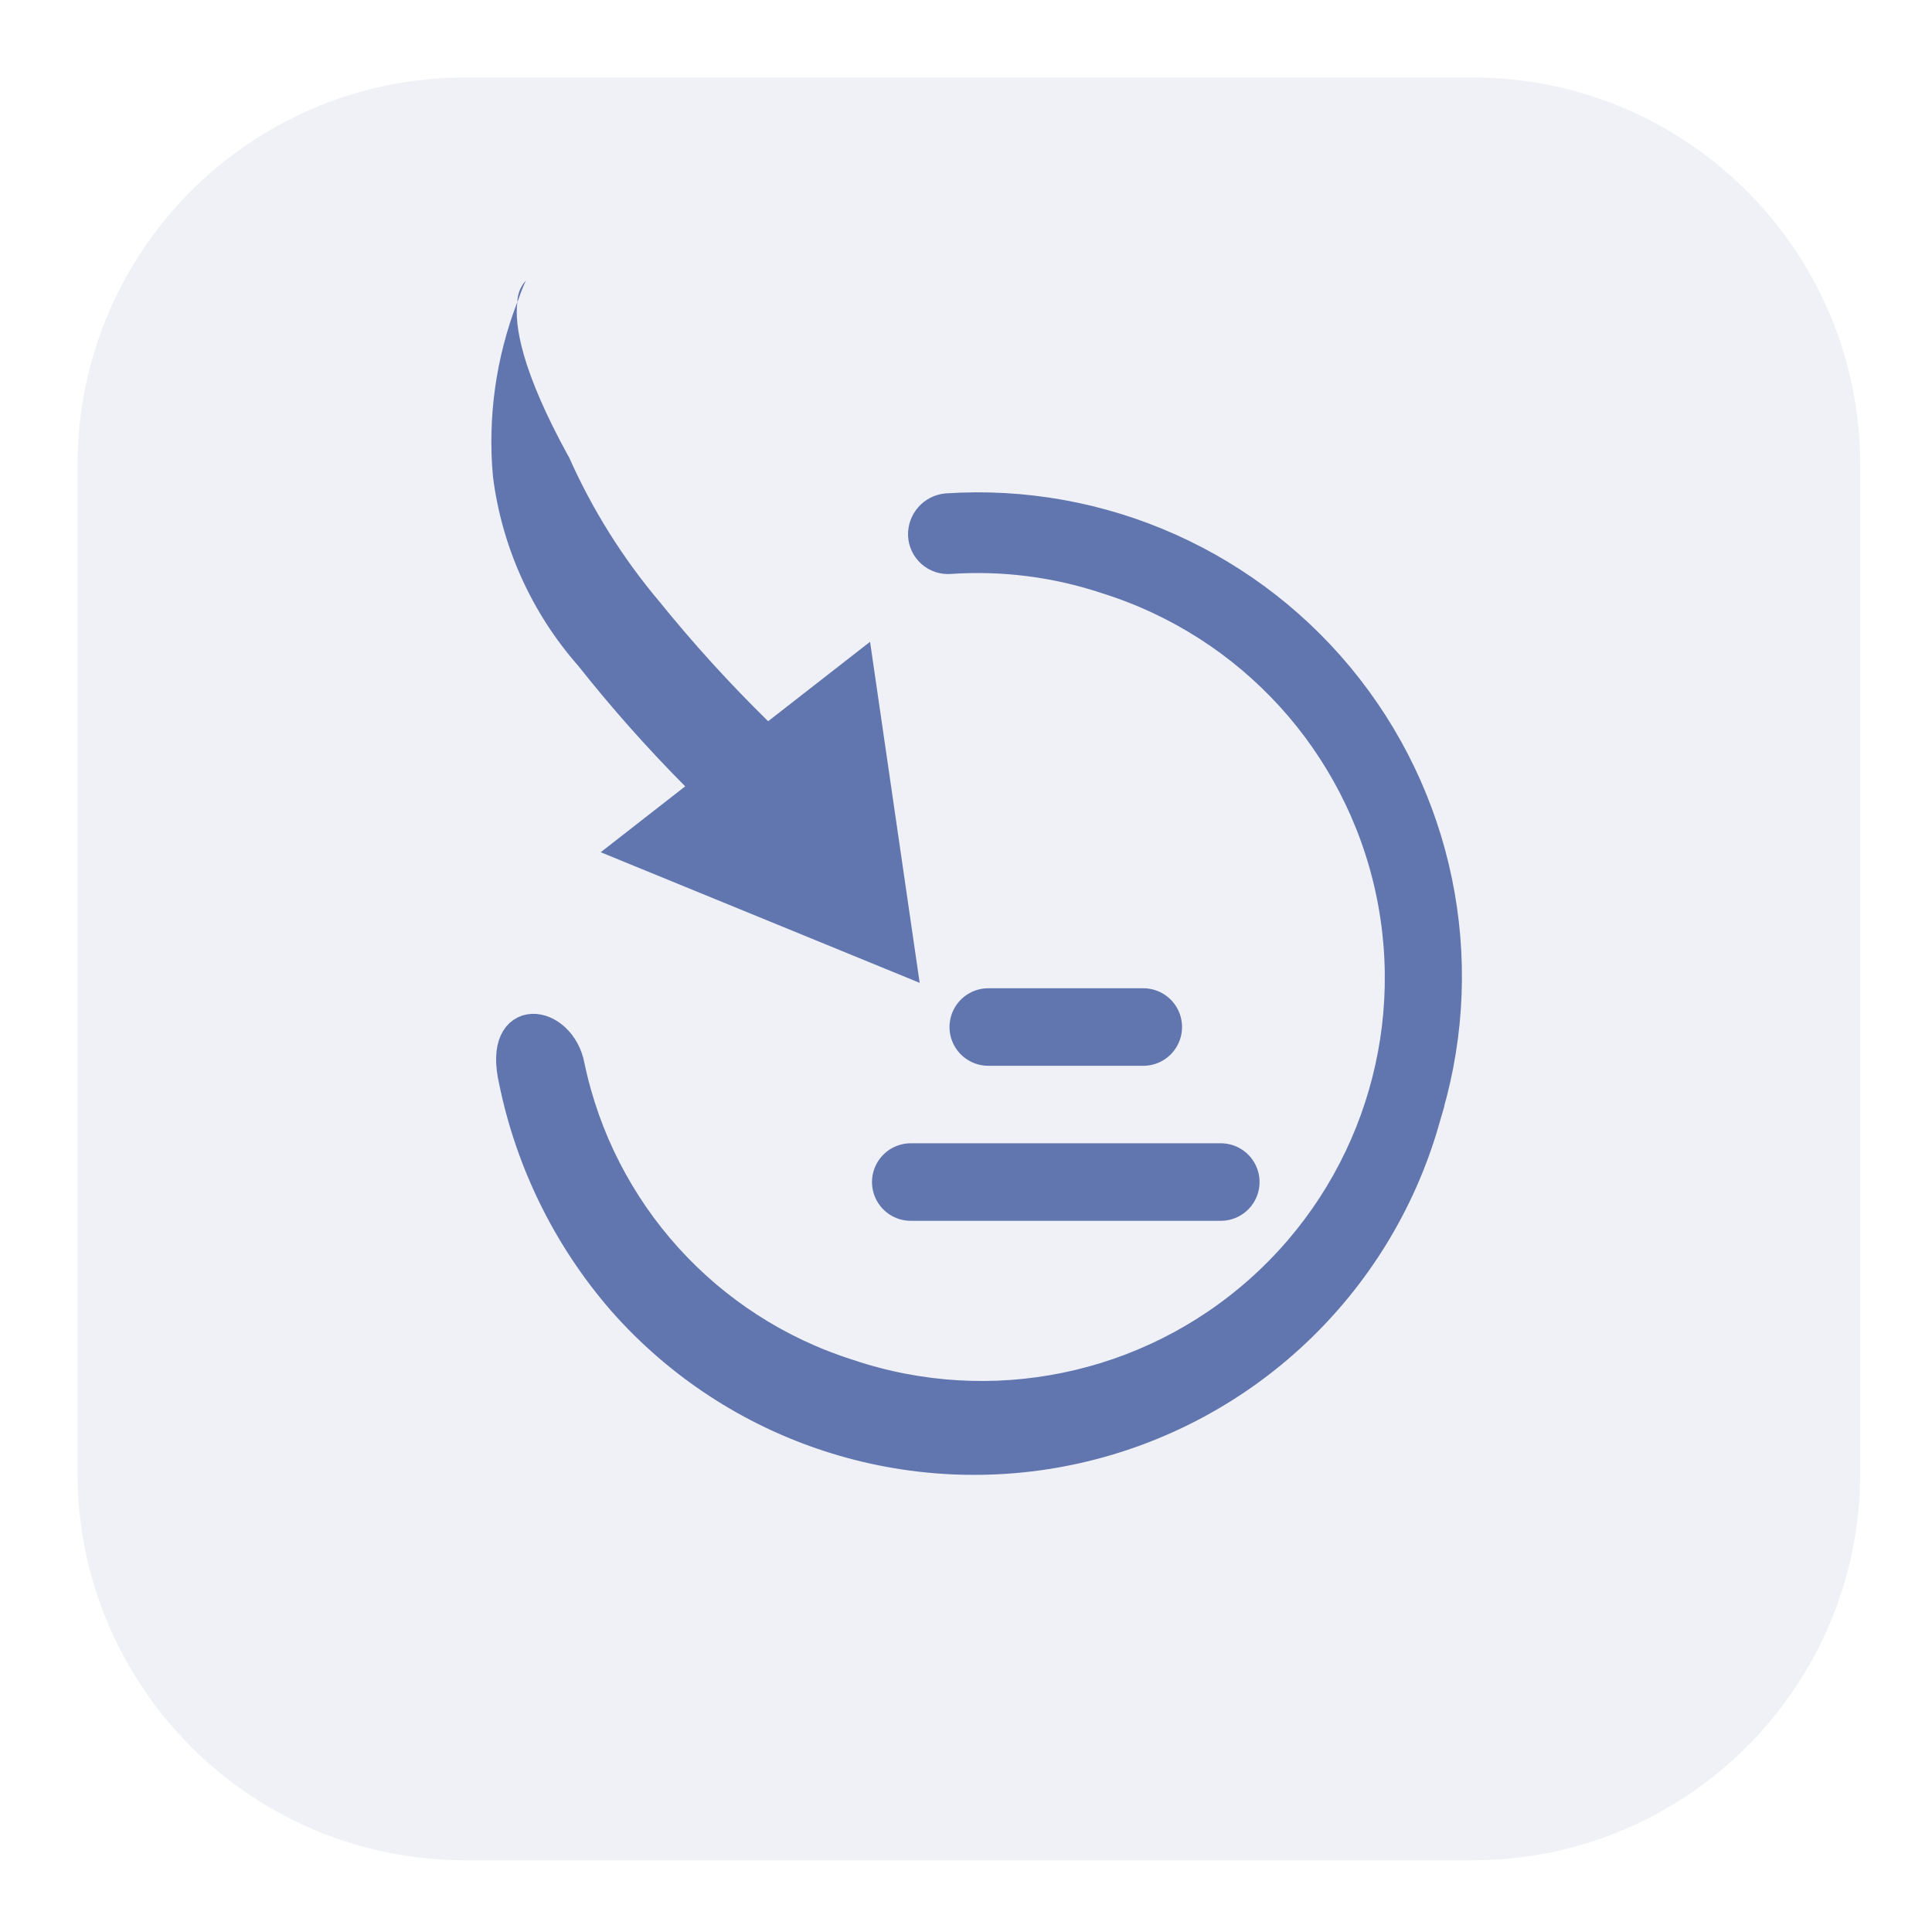
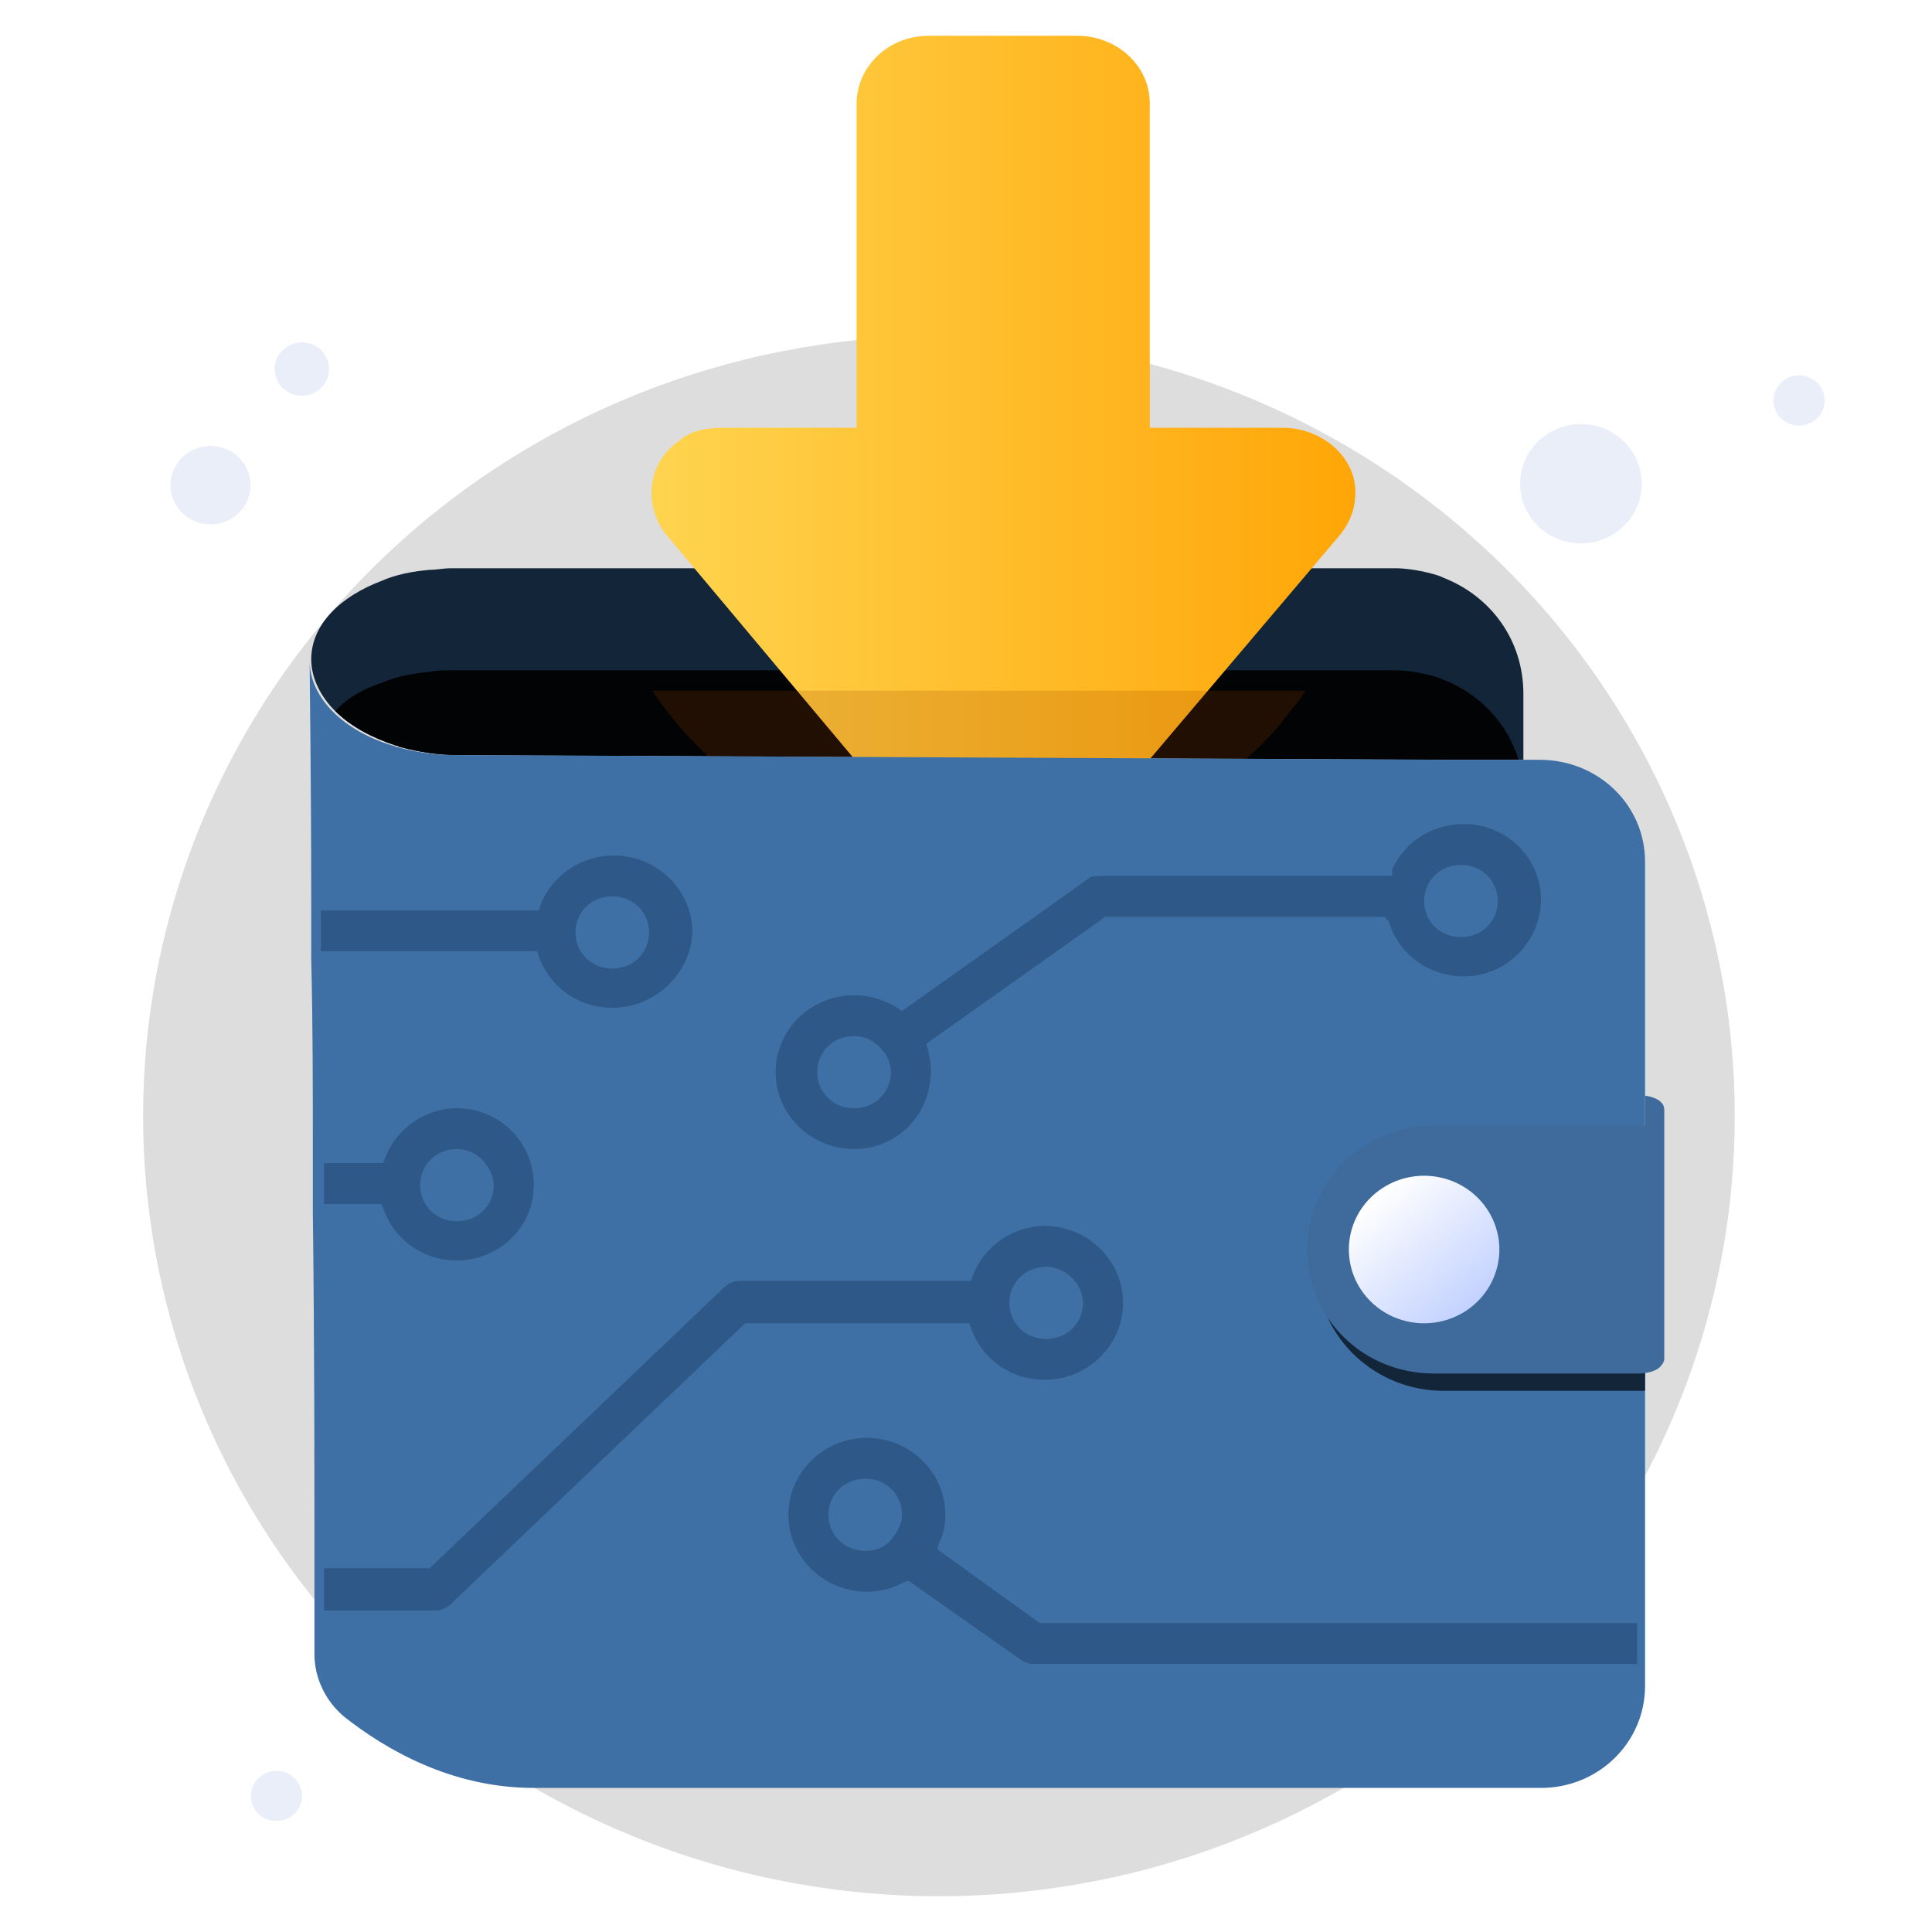
- <svg xmlns="http://www.w3.org/2000/svg" id="vector" width="49" height="49" viewBox="0 0 49.851 49.851">
-   <path fill="#eff1f7" d="M12,2L38,2A10,10 0,0 1,48 12L48,38A10,10 0,0 1,38 48L12,48A10,10 0,0 1,2 38L2,12A10,10 0,0 1,12 2z" id="path_0" />
-   <path fill="#eff1f7" d="M6.11,18.81l0,0A19.78,19.78 80.35,0 1,31.04 6.11l0,0A19.78,19.78 60.8,0 1,43.74 31.04l0,0A19.78,19.78 50.74,0 1,18.81 43.74L18.81,43.74A19.78,19.78 0,0 1,6.11 18.81Z" id="path_1" />
-   <path fill="#6175ae" d="M36.74,28.93A12.08,12.08 61.63,0 1,16.07 33.56,12.45 12.45,57.62 0,1 13.27,27.88c-0.42,-1.82 1.2,-1.58 1.42,-0.36a10.63,10.63 64.92,0 0,7.2 7.95,10.8 10.8,86.39 1,0 6.68,-20.54 10.55,10.55 60.19,0 0,-4.06 -0.52,0.63 0.63,50.77 0,1 -0.68,-0.6 0.66,0.66 54.58,0 1,0.6 -0.68A12.09,12.09 51.49,0 1,36.73 28.93Z" stroke="#6175ae" stroke-width="0.8" id="path_2" />
-   <path fill="#6175ae" d="M13.57,7.24s-0.1,0.2 -0.22,0.56a0.82,0.82 69.94,0 1,0.22 -0.56ZM14.67,11.77a15.62,15.62 75,0 0,2.35 3.76,36.18 36.18,111.88 0,0 2.8,3.08L22.45,16.56L23.73,25.36 15.5,21.99L17.68,20.29a37.08,37.08 0,0 1,-2.76 -3.11,9.13 9.13,77.8 0,1 -2.2,-4.88 10.01,10.01 0,0 1,0.63 -4.51C13.27,8.39 13.45,9.56 14.67,11.78Z" id="path_3" />
-   <path fill="#00000000" d="M23.5,30.5L31.5,30.5" stroke-linecap="round" stroke="#6175ae" stroke-width="2" id="path_4" />
-   <path fill="#00000000" d="M25.5,26.5L29.5,26.5" stroke-linecap="round" stroke="#6175ae" stroke-width="2" id="path_5" />
+ <svg xmlns="http://www.w3.org/2000/svg" fill="none" version="1.1" width="54" height="54" viewBox="0 0 54 54">
+   <defs>
+     <clipPath id="master_svg0_130_10706">
+       <rect x="0" y="0" width="54" height="54" rx="0" />
+     </clipPath>
+     <linearGradient x1="-0.002" y1="0.5" x2="1" y2="0.5" id="master_svg1_122_7602">
+       <stop offset="0.289%" stop-color="#FFD44F" stop-opacity="1" />
+       <stop offset="100%" stop-color="#FFA607" stop-opacity="1" />
+     </linearGradient>
+     <linearGradient x1="0.848" y1="0.888" x2="0.185" y2="0.136" id="master_svg2_122_7366">
+       <stop offset="1.132%" stop-color="#C2D1FF" stop-opacity="1" />
+       <stop offset="100%" stop-color="#FFFFFF" stop-opacity="1" />
+     </linearGradient>
+   </defs>
+   <g clip-path="url(#master_svg0_130_10706)">
+     <g>
+       <g>
+         <path d="M6.23,14.604C6.818,14.417,7.14,13.798,6.949,13.222C6.757,12.646,6.126,12.331,5.539,12.518C4.951,12.705,4.629,13.324,4.82,13.9C5.011,14.476,5.642,14.791,6.23,14.604Z" fill="#EAEEF9" fill-opacity="1" />
+       </g>
+       <g>
+         <path d="M8.673,11.025C9.072,10.898,9.291,10.477,9.161,10.085C9.031,9.694,8.602,9.479,8.202,9.606C7.803,9.734,7.584,10.155,7.714,10.546C7.844,10.938,8.273,11.152,8.673,11.025Z" fill="#EAEEF9" fill-opacity="1" />
+       </g>
+       <g>
+         <path d="M45.335,14.751C46.028,14.13,46.077,13.076,45.443,12.396C44.809,11.716,43.734,11.669,43.04,12.29C42.347,12.911,42.298,13.965,42.932,14.645C43.566,15.325,44.641,15.372,45.335,14.751Z" fill="#EAEEF9" fill-opacity="1" />
+       </g>
+       <g>
+         <path d="M50.767,11.711C51.059,11.45,51.079,11.006,50.813,10.719C50.546,10.434,50.093,10.413,49.801,10.675C49.509,10.936,49.488,11.38,49.756,11.667C50.022,11.953,50.475,11.973,50.767,11.711Z" fill="#EAEEF9" fill-opacity="1" />
+       </g>
+       <g>
+         <path d="M8.209,50.716C8.501,50.454,8.521,50.01,8.254,49.724C7.988,49.438,7.535,49.418,7.243,49.68C6.951,49.941,6.93,50.385,7.197,50.671C7.464,50.957,7.917,50.977,8.209,50.716Z" fill="#EAEEF9" fill-opacity="1" />
+       </g>
+       <g>
+         <path d="M48.486,31.195Q48.486,31.73,48.46,32.265Q48.433,32.8,48.379,33.332Q48.326,33.865,48.246,34.394Q48.166,34.924,48.059,35.449Q47.953,35.974,47.82,36.493Q47.687,37.012,47.529,37.525Q47.37,38.037,47.186,38.541Q47.002,39.045,46.793,39.539Q46.584,40.034,46.351,40.518Q46.117,41.002,45.86,41.474Q45.603,41.946,45.322,42.405Q45.041,42.864,44.738,43.309Q44.434,43.754,44.109,44.184Q43.784,44.614,43.438,45.028Q43.091,45.442,42.724,45.838Q42.358,46.235,41.972,46.613Q41.586,46.992,41.181,47.351Q40.776,47.711,40.354,48.051Q39.932,48.39,39.493,48.709Q39.055,49.028,38.601,49.325Q38.147,49.623,37.679,49.898Q37.21,50.173,36.729,50.425Q36.247,50.678,35.754,50.907Q35.26,51.135,34.755,51.34Q34.251,51.545,33.737,51.725Q33.223,51.906,32.7,52.061Q32.178,52.217,31.648,52.347Q31.118,52.477,30.583,52.581Q30.047,52.685,29.507,52.764Q28.967,52.843,28.424,52.895Q27.88,52.948,27.335,52.974Q26.789,53,26.243,53Q25.697,53,25.152,52.974Q24.606,52.948,24.063,52.895Q23.52,52.843,22.98,52.764Q22.439,52.685,21.904,52.581Q21.368,52.477,20.839,52.347Q20.309,52.217,19.786,52.061Q19.264,51.906,18.75,51.725Q18.236,51.545,17.731,51.34Q17.227,51.135,16.733,50.907Q16.239,50.678,15.758,50.425Q15.276,50.173,14.808,49.898Q14.34,49.623,13.886,49.325Q13.432,49.028,12.993,48.709Q12.554,48.39,12.132,48.051Q11.71,47.711,11.306,47.351Q10.901,46.992,10.515,46.613Q10.129,46.235,9.762,45.838Q9.395,45.442,9.049,45.028Q8.703,44.614,8.377,44.184Q8.052,43.754,7.749,43.309Q7.445,42.864,7.165,42.405Q6.884,41.946,6.626,41.474Q6.369,41.002,6.136,40.518Q5.902,40.034,5.693,39.539Q5.484,39.045,5.3,38.541Q5.116,38.037,4.958,37.525Q4.799,37.012,4.667,36.493Q4.534,35.974,4.427,35.449Q4.321,34.924,4.241,34.394Q4.161,33.865,4.107,33.332Q4.054,32.8,4.027,32.265Q4,31.73,4,31.195Q4,30.66,4.027,30.125Q4.054,29.59,4.107,29.058Q4.161,28.525,4.241,27.996Q4.321,27.466,4.427,26.941Q4.534,26.416,4.667,25.897Q4.799,25.378,4.958,24.865Q5.116,24.353,5.3,23.849Q5.484,23.345,5.693,22.851Q5.902,22.356,6.136,21.872Q6.369,21.388,6.626,20.916Q6.884,20.444,7.165,19.985Q7.445,19.526,7.749,19.081Q8.052,18.636,8.377,18.206Q8.703,17.776,9.049,17.362Q9.395,16.948,9.762,16.552Q10.129,16.155,10.515,15.777Q10.901,15.398,11.306,15.039Q11.71,14.679,12.132,14.34Q12.554,14,12.993,13.681Q13.432,13.362,13.886,13.065Q14.34,12.767,14.808,12.492Q15.276,12.217,15.758,11.965Q16.239,11.712,16.733,11.484Q17.227,11.255,17.731,11.05Q18.236,10.845,18.75,10.665Q19.264,10.484,19.786,10.329Q20.309,10.174,20.839,10.043Q21.368,9.913,21.904,9.809Q22.439,9.705,22.98,9.626Q23.52,9.547,24.063,9.495Q24.606,9.443,25.152,9.416Q25.697,9.39,26.243,9.39Q26.789,9.39,27.335,9.416Q27.88,9.443,28.424,9.495Q28.967,9.547,29.507,9.626Q30.047,9.705,30.583,9.809Q31.118,9.913,31.648,10.043Q32.178,10.174,32.7,10.329Q33.223,10.484,33.737,10.665Q34.251,10.845,34.755,11.05Q35.26,11.255,35.754,11.484Q36.247,11.712,36.729,11.965Q37.21,12.217,37.679,12.492Q38.147,12.767,38.601,13.065Q39.055,13.362,39.493,13.681Q39.932,14,40.354,14.34Q40.776,14.679,41.181,15.039Q41.586,15.398,41.972,15.777Q42.358,16.155,42.724,16.552Q43.091,16.948,43.438,17.362Q43.784,17.776,44.109,18.206Q44.434,18.636,44.738,19.081Q45.041,19.526,45.322,19.985Q45.603,20.444,45.86,20.916Q46.117,21.388,46.351,21.872Q46.584,22.356,46.793,22.851Q47.002,23.345,47.186,23.849Q47.37,24.353,47.529,24.865Q47.687,25.378,47.82,25.897Q47.953,26.416,48.059,26.941Q48.166,27.466,48.246,27.996Q48.326,28.525,48.379,29.058Q48.433,29.59,48.46,30.125Q48.486,30.66,48.486,31.195Z" fill="#DDDDDD" fill-opacity="1" />
+       </g>
+       <g>
+         <path d="M42.579,19.393L42.579,21.236L42.445,21.236L40.61,21.236L12.772,21.104C12.235,21.104,11.698,21.016,11.206,20.885C11.161,20.885,11.116,20.841,11.071,20.841C10.4,20.621,9.818,20.314,9.371,19.876C8.968,19.481,8.699,18.954,8.699,18.428C8.699,17.463,9.505,16.673,10.669,16.234C11.071,16.058,11.519,15.971,12.011,15.927C12.19,15.927,12.414,15.883,12.593,15.883L38.999,15.883C39.267,15.883,39.536,15.927,39.759,15.971C39.938,16.015,40.162,16.058,40.341,16.146C41.684,16.673,42.579,17.902,42.579,19.393Z" fill="#132538" fill-opacity="1" />
+       </g>
+       <g>
+         <path d="M42.445,21.236L40.61,21.236L12.772,21.104C12.235,21.104,11.698,21.016,11.206,20.885C11.161,20.885,11.116,20.841,11.071,20.841C10.4,20.621,9.818,20.314,9.371,19.876C9.684,19.525,10.132,19.261,10.669,19.086C11.071,18.91,11.519,18.823,12.011,18.779C12.19,18.735,12.414,18.735,12.593,18.735L38.999,18.735C39.267,18.735,39.536,18.779,39.759,18.823C39.938,18.867,40.162,18.91,40.341,18.998C41.371,19.393,42.132,20.227,42.445,21.236Z" fill="#020305" fill-opacity="1" />
+       </g>
+       <g>
+         <path d="M26.39,24.208L18.62,14.945C17.982,14.148,18.088,12.953,18.939,12.355C19.259,12.057,19.684,11.957,20.216,11.957L23.942,11.957L23.942,2.893C23.942,1.896,24.793,1,25.964,1L30.114,1C31.179,1,32.136,1.797,32.136,2.893L32.136,11.957L35.861,11.957C36.926,11.957,37.884,12.753,37.884,13.749C37.884,14.148,37.778,14.547,37.458,14.945L29.688,24.108C28.944,24.905,27.667,25.104,26.708,24.407C26.602,24.407,26.496,24.308,26.39,24.208Z" fill="url(#master_svg1_122_7602)" fill-opacity="1" />
+       </g>
+       <g style="opacity:0.2;">
+         <path d="M36.493,19.305C36.358,19.481,36.268,19.656,36.134,19.788C36,19.963,35.821,20.183,35.687,20.358C34.747,21.411,33.583,22.289,32.33,22.903C32.106,23.034,31.838,23.122,31.614,23.254C31.211,23.429,30.808,23.561,30.361,23.693C28.705,24.175,26.915,24.263,25.124,23.868C22.171,23.254,19.754,21.587,18.232,19.305L36.493,19.305L36.493,19.305Z" fill="#994300" fill-opacity="1" />
+       </g>
+       <g>
+         <path d="M45.98,24.087L45.98,47.121C45.98,48.7,44.682,49.973,43.071,49.973L14.92,49.973C12.593,49.973,10.758,48.876,9.639,47.999C9.102,47.56,8.789,46.901,8.789,46.243C8.789,45.936,8.789,45.585,8.789,45.234C8.789,44.752,8.789,44.225,8.789,43.655C8.789,41.023,8.789,37.513,8.744,33.915C8.744,33.389,8.744,32.862,8.744,32.336C8.744,30.449,8.744,28.563,8.699,26.807C8.699,26.281,8.699,25.755,8.699,25.228C8.699,21.718,8.655,19.086,8.655,18.471C8.655,19.524,9.639,20.446,10.982,20.841C11.027,20.841,11.071,20.885,11.116,20.885C11.608,21.016,12.145,21.104,12.682,21.104L40.52,21.236L42.534,21.236L43.026,21.236C44.682,21.236,45.98,22.508,45.98,24.087Z" fill="#3F70A5" fill-opacity="1" />
+       </g>
+       <g>
+         <path d="M40.341,31.941C39.357,31.941,38.462,32.336,37.835,32.95C37.209,33.564,36.805,34.441,36.805,35.407C36.805,35.451,36.805,35.539,36.805,35.582C36.895,37.425,38.462,38.873,40.341,38.873L45.98,38.873L45.98,31.941L40.341,31.941Z" fill="#132538" fill-opacity="1" />
+       </g>
+       <g>
+         <path d="M45.98,30.624L45.98,31.458C45.936,31.458,45.891,31.458,45.801,31.458L40.073,31.458C39.088,31.458,38.193,31.853,37.567,32.467C36.985,33.038,36.582,33.871,36.537,34.748C36.537,34.793,36.537,34.88,36.537,34.924C36.537,36.854,38.104,38.39,40.073,38.39L45.801,38.39C46.07,38.39,46.339,38.303,46.428,38.171C46.473,38.127,46.517,38.039,46.517,37.995L46.517,31.02C46.517,30.8,46.294,30.669,45.98,30.624Z" fill="#3E6A9C" fill-opacity="1" />
+       </g>
+       <g>
+         <path d="M41.908,34.924Q41.908,35.026,41.898,35.126Q41.887,35.227,41.867,35.327Q41.847,35.426,41.817,35.523Q41.787,35.62,41.748,35.713Q41.708,35.807,41.659,35.896Q41.611,35.986,41.553,36.07Q41.496,36.154,41.43,36.232Q41.365,36.311,41.292,36.382Q41.218,36.454,41.139,36.518Q41.059,36.583,40.973,36.639Q40.887,36.695,40.796,36.743Q40.705,36.791,40.609,36.829Q40.514,36.868,40.415,36.898Q40.316,36.927,40.215,36.947Q40.113,36.966,40.01,36.976Q39.908,36.986,39.804,36.986Q39.701,36.986,39.598,36.976Q39.495,36.966,39.394,36.947Q39.292,36.927,39.194,36.898Q39.095,36.868,38.999,36.829Q38.904,36.791,38.813,36.743Q38.721,36.695,38.636,36.639Q38.55,36.583,38.47,36.518Q38.39,36.454,38.317,36.382Q38.244,36.311,38.178,36.232Q38.113,36.154,38.055,36.07Q37.998,35.986,37.949,35.896Q37.9,35.807,37.861,35.713Q37.821,35.62,37.791,35.523Q37.761,35.426,37.741,35.327Q37.721,35.227,37.711,35.126Q37.701,35.026,37.701,34.924Q37.701,34.823,37.711,34.722Q37.721,34.621,37.741,34.522Q37.761,34.423,37.791,34.326Q37.821,34.229,37.861,34.135Q37.9,34.042,37.949,33.952Q37.998,33.863,38.055,33.779Q38.113,33.694,38.178,33.616Q38.244,33.538,38.317,33.466Q38.39,33.395,38.47,33.33Q38.55,33.266,38.636,33.21Q38.721,33.153,38.813,33.106Q38.904,33.058,38.999,33.019Q39.095,32.98,39.194,32.951Q39.292,32.922,39.394,32.902Q39.495,32.882,39.598,32.872Q39.701,32.862,39.804,32.862Q39.908,32.862,40.01,32.872Q40.113,32.882,40.215,32.902Q40.316,32.922,40.415,32.951Q40.514,32.98,40.609,33.019Q40.705,33.058,40.796,33.106Q40.887,33.153,40.973,33.21Q41.059,33.266,41.139,33.33Q41.218,33.395,41.292,33.466Q41.365,33.538,41.43,33.616Q41.496,33.694,41.553,33.779Q41.611,33.863,41.659,33.952Q41.708,34.042,41.748,34.135Q41.787,34.229,41.817,34.326Q41.847,34.423,41.867,34.522Q41.887,34.621,41.898,34.722Q41.908,34.823,41.908,34.924Z" fill="url(#master_svg2_122_7366)" fill-opacity="1" />
+       </g>
+       <g>
+         <path d="M28.571,46.419C28.66,46.463,28.75,46.507,28.884,46.507L45.757,46.507L45.757,45.366L29.063,45.366L26.199,43.304L26.243,43.129C26.377,42.909,26.422,42.602,26.422,42.339C26.422,41.154,25.438,40.189,24.23,40.189C23.021,40.189,22.036,41.154,22.036,42.339C22.036,43.523,23.021,44.489,24.23,44.489C24.587,44.489,24.946,44.401,25.259,44.225L25.393,44.181L28.571,46.419ZM23.155,42.339C23.155,41.769,23.603,41.33,24.185,41.33C24.767,41.33,25.214,41.769,25.214,42.339C25.214,42.602,25.08,42.822,24.901,43.041C24.722,43.26,24.453,43.348,24.185,43.348C23.603,43.348,23.155,42.909,23.155,42.339Z" fill-rule="evenodd" fill="#2D5887" fill-opacity="1" />
+       </g>
+       <g>
+         <path d="M9.057,43.83L9.057,45.015L12.19,45.015C12.324,45.015,12.503,44.927,12.593,44.84L20.828,36.986L27.093,36.986L27.138,37.118C27.452,37.995,28.257,38.566,29.197,38.566C30.405,38.566,31.39,37.6,31.39,36.416C31.39,35.232,30.405,34.266,29.197,34.266C28.302,34.266,27.496,34.836,27.183,35.67L27.138,35.802L20.649,35.802C20.514,35.802,20.335,35.889,20.246,35.977L12.011,43.83L9.057,43.83ZM28.212,36.416C28.212,35.846,28.66,35.407,29.242,35.407C29.779,35.407,30.271,35.889,30.271,36.416C30.271,36.986,29.824,37.425,29.242,37.425C28.66,37.425,28.212,36.986,28.212,36.416Z" fill-rule="evenodd" fill="#2D5887" fill-opacity="1" />
+       </g>
+       <g>
+         <path d="M15.055,26.72C15.367,27.597,16.173,28.168,17.113,28.168C18.321,28.168,19.306,27.203,19.351,26.062C19.351,24.877,18.366,23.912,17.158,23.912C16.218,23.912,15.412,24.483,15.099,25.316L15.055,25.448L8.968,25.448L8.968,26.589L15.01,26.589L15.055,26.72ZM16.084,26.062C16.084,25.491,16.531,25.053,17.113,25.053C17.695,25.053,18.143,25.491,18.143,26.062C18.143,26.632,17.695,27.071,17.113,27.071C16.531,27.071,16.084,26.632,16.084,26.062Z" fill-rule="evenodd" fill="#2D5887" fill-opacity="1" />
+       </g>
+       <g>
+         <path d="M10.713,33.783C11.026,34.661,11.832,35.231,12.772,35.231C13.936,35.231,14.92,34.31,14.92,33.125C14.92,31.941,13.98,30.976,12.772,30.976C11.877,30.976,11.071,31.546,10.758,32.38L10.713,32.511L9.057,32.511L9.057,33.652L10.668,33.652L10.713,33.783ZM11.743,33.125C11.743,32.555,12.19,32.116,12.772,32.116C13.309,32.116,13.757,32.555,13.802,33.125C13.802,33.696,13.354,34.134,12.772,34.134C12.19,34.134,11.743,33.696,11.743,33.125Z" fill-rule="evenodd" fill="#2D5887" fill-opacity="1" />
+       </g>
+       <g>
+         <path d="M21.679,29.967C21.679,31.151,22.663,32.116,23.871,32.116C25.08,32.116,26.02,31.151,26.02,29.923C26.02,29.703,25.975,29.484,25.93,29.309L25.885,29.177L30.898,25.623L38.685,25.623L38.82,25.755C39.088,26.676,39.938,27.29,40.923,27.29C42.087,27.29,43.071,26.325,43.071,25.14C43.071,24,42.132,23.034,40.923,23.034C40.028,23.034,39.267,23.517,38.909,24.307L38.909,24.482L30.764,24.482C30.629,24.482,30.495,24.482,30.406,24.57L25.214,28.256L25.08,28.168C24.722,27.949,24.319,27.817,23.871,27.817C22.663,27.817,21.679,28.782,21.679,29.967ZM40.834,24.175C40.252,24.175,39.804,24.614,39.804,25.184C39.804,25.755,40.252,26.193,40.834,26.193C41.416,26.193,41.863,25.755,41.863,25.184C41.863,24.614,41.416,24.175,40.834,24.175ZM23.871,28.957C23.289,28.957,22.842,29.396,22.842,29.967C22.842,30.537,23.289,30.976,23.871,30.976C24.453,30.976,24.901,30.537,24.901,29.967C24.901,29.44,24.408,28.957,23.871,28.957Z" fill-rule="evenodd" fill="#2D5887" fill-opacity="1" />
+       </g>
+     </g>
+   </g>
</svg>
